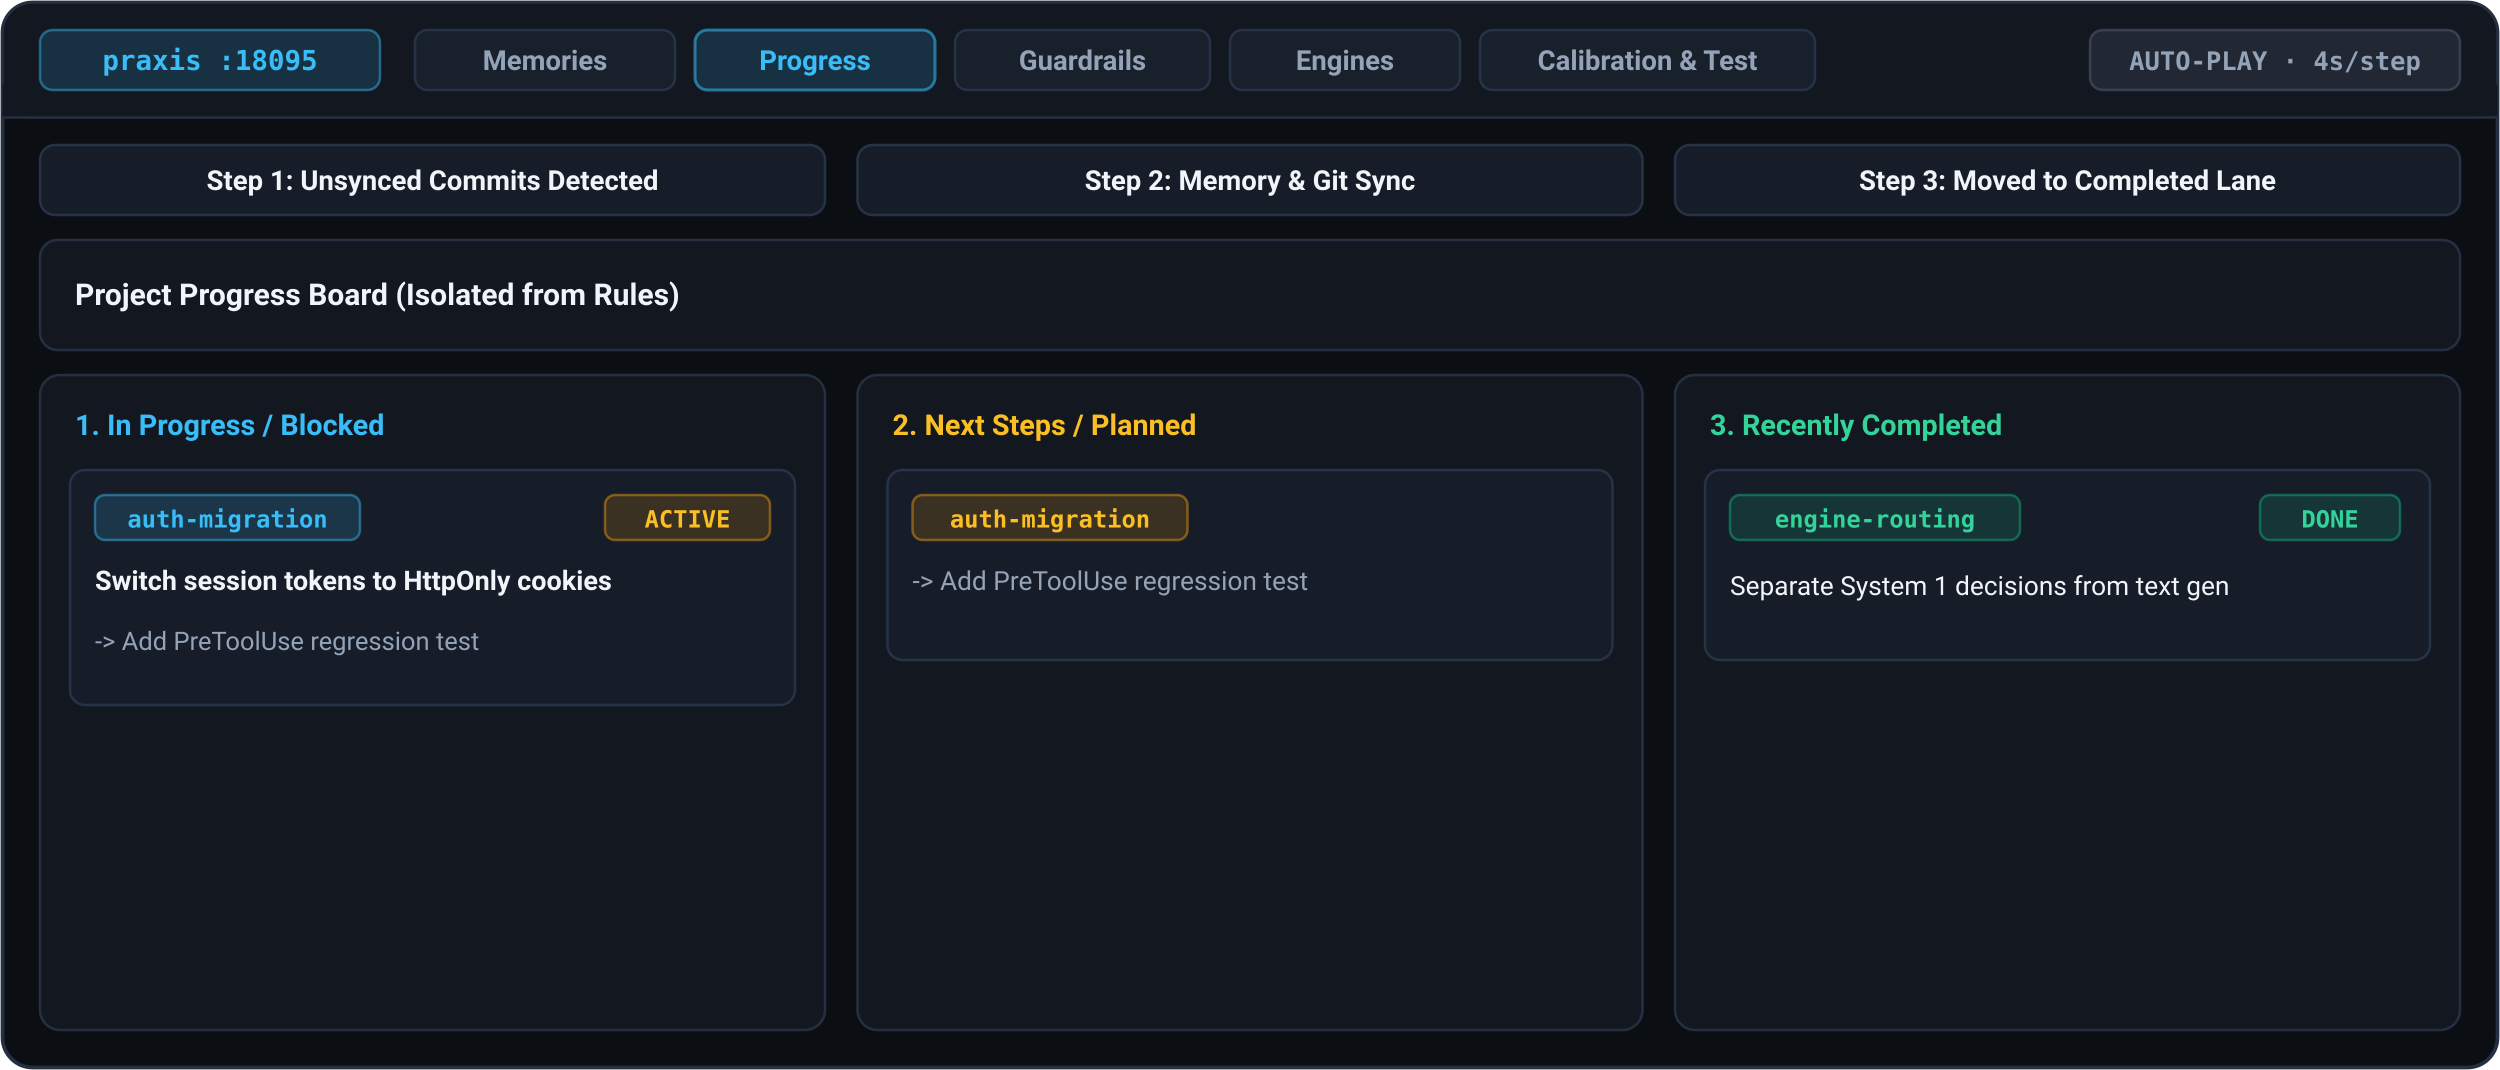
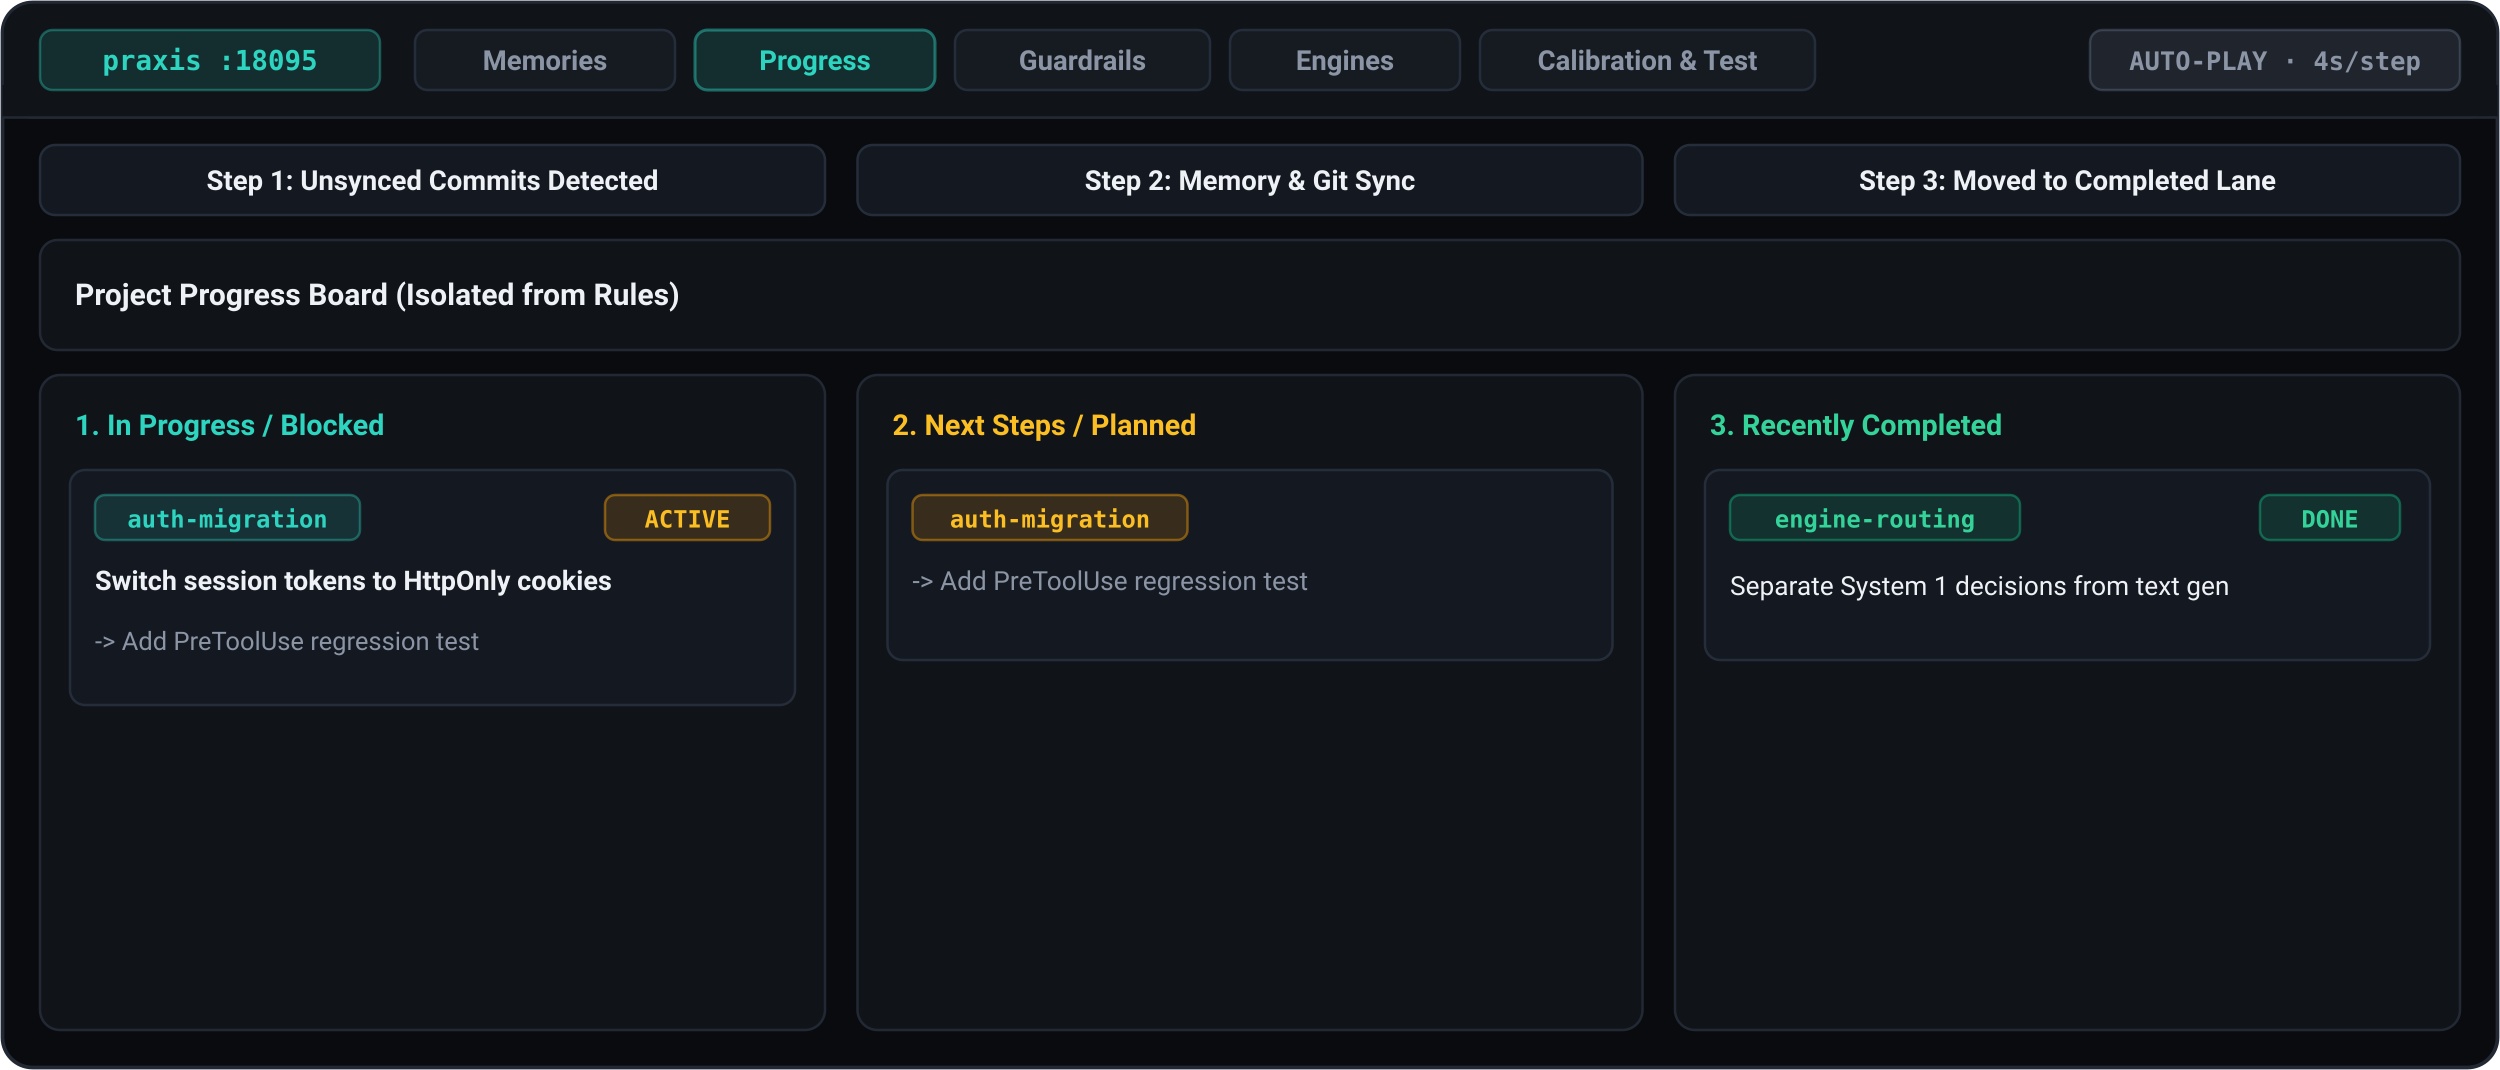
<svg xmlns="http://www.w3.org/2000/svg" viewBox="0 0 1000 428" width="100%" height="100%" role="img" aria-label="Praxis Console Tab 2 Progress Simulation">
  <style>
-     .outer { fill: #0b0e13; stroke: #243041; stroke-width: 1.5; }
-     .topbar { fill: #121720; stroke: #243041; stroke-width: 1; }
-     .card { fill: #121720; stroke: #243041; stroke-width: 1; }
-     .sub { fill: #161d28; stroke: #263346; stroke-width: 1; }
-     .sub-hi { fill: rgba(56, 189, 248, 0.10); stroke: rgba(56, 189, 248, 0.45); stroke-width: 1.2; }
+     .outer { fill: #090b0e; stroke: #222934; stroke-width: 1.5; }
+     .topbar { fill: #101318; stroke: #222934; stroke-width: 1; }
+     .card { fill: #101318; stroke: #222934; stroke-width: 1; }
+     .sub { fill: #141820; stroke: #252d3a; stroke-width: 1; }
+     .sub-hi { fill: rgba(45, 212, 191, 0.10); stroke: rgba(45, 212, 191, 0.36); stroke-width: 1.2; }
    .sub-ok { fill: rgba(16, 185, 129, 0.10); stroke: rgba(16, 185, 129, 0.45); stroke-width: 1.2; }
    .sub-warn { fill: rgba(245, 158, 11, 0.10); stroke: rgba(245, 158, 11, 0.45); stroke-width: 1.2; }
    .sub-err { fill: rgba(239, 68, 68, 0.10); stroke: rgba(239, 68, 68, 0.48); stroke-width: 1.2; }
-     .pill-idle { fill: #18202c; stroke: #263346; stroke-width: 1; }
-     .pill-act { fill: rgba(56, 189, 248, 0.16); stroke: rgba(56, 189, 248, 0.55); stroke-width: 1.2; }
+     .pill-idle { fill: #161b22; stroke: #252d3a; stroke-width: 1; }
+     .pill-act { fill: rgba(45, 212, 191, 0.14); stroke: rgba(45, 212, 191, 0.46); stroke-width: 1.2; }
    .b-ok { fill: rgba(16, 185, 129, 0.16); stroke: rgba(16, 185, 129, 0.45); stroke-width: 1; }
    .b-err { fill: rgba(239, 68, 68, 0.16); stroke: rgba(239, 68, 68, 0.45); stroke-width: 1; }
    .b-warn { fill: rgba(245, 158, 11, 0.16); stroke: rgba(245, 158, 11, 0.45); stroke-width: 1; }
-     .b-info { fill: rgba(56, 189, 248, 0.16); stroke: rgba(56, 189, 248, 0.45); stroke-width: 1; }
+     .b-info { fill: rgba(45, 212, 191, 0.14); stroke: rgba(45, 212, 191, 0.36); stroke-width: 1; }
    .b-mut { fill: rgba(100, 116, 139, 0.18); stroke: rgba(100, 116, 139, 0.4); stroke-width: 1; }
    .sans { font-family: -apple-system, BlinkMacSystemFont, "Segoe UI", "Apple SD Gothic Neo", "Noto Sans KR", "Malgun Gothic", Roboto, sans-serif; }
    .mono { font-family: "JetBrains Mono", "SF Mono", Menlo, Consolas, monospace; }
-     .t-pri { fill: #f1f5f9; }
-     .t-sec { fill: #94a3b8; }
-     .t-mut { fill: #64748b; }
-     .t-acc { fill: #38bdf8; }
+     .t-pri { fill: #eef2f6; }
+     .t-sec { fill: #8b95a5; }
+     .t-mut { fill: #606b7b; }
+     .t-acc { fill: #2dd4bf; }
    .t-ok { fill: #34d399; }
    .t-warn { fill: #fbbf24; }
    .t-err { fill: #f87171; }
-     .btn-pri { fill: #0284c7; stroke: #38bdf8; stroke-width: 1; }
+     .btn-pri { fill: #0f766e; stroke: #2dd4bf; stroke-width: 1; }

    /* 12s loop across 3 frames (4s per frame) */
    .f1, .f2, .f3 { opacity: 0; }
    .f1 { animation: loop1 12s infinite; }
    .f2 { animation: loop2 12s infinite; }
    .f3 { animation: loop3 12s infinite; }
    @keyframes loop1 { 0%, 31% { opacity: 1; } 34%, 100% { opacity: 0; } }
    @keyframes loop2 { 0%, 32% { opacity: 0; } 34%, 65% { opacity: 1; } 68%, 100% { opacity: 0; } }
    @keyframes loop3 { 0%, 66% { opacity: 0; } 68%, 98% { opacity: 1; } 100% { opacity: 0; } }
  </style>
  <rect class="outer" x="1" y="1" width="998" height="426" rx="12" />
  <rect class="topbar" x="1" y="1" width="998" height="46" rx="12" />
-   <rect x="1" y="34" width="998" height="13" fill="#121720" />
-   <line x1="1" y1="47" x2="999" y2="47" stroke="#243041" stroke-width="1" />
+   <rect x="1" y="34" width="998" height="13" fill="#101318" />
+   <line x1="1" y1="47" x2="999" y2="47" stroke="#222934" stroke-width="1" />
  <rect class="b-info" x="16" y="12" width="136" height="24" rx="5" />
  <text x="84" y="28" text-anchor="middle" class="mono t-acc" font-size="11" font-weight="700">praxis :18095</text>
  <rect class="pill-idle" x="166" y="12" width="104" height="24" rx="5" />
  <text x="218.0" y="28" text-anchor="middle" class="sans t-sec" font-size="11" font-weight="600">Memories</text>
  <rect class="pill-act" x="278" y="12" width="96" height="24" rx="5" />
  <text x="326.0" y="28" text-anchor="middle" class="sans t-acc" font-size="11" font-weight="700">Progress</text>
  <rect class="pill-idle" x="382" y="12" width="102" height="24" rx="5" />
  <text x="433.0" y="28" text-anchor="middle" class="sans t-sec" font-size="11" font-weight="600">Guardrails</text>
  <rect class="pill-idle" x="492" y="12" width="92" height="24" rx="5" />
  <text x="538.0" y="28" text-anchor="middle" class="sans t-sec" font-size="11" font-weight="600">Engines</text>
  <rect class="pill-idle" x="592" y="12" width="134" height="24" rx="5" />
  <text x="659.0" y="28" text-anchor="middle" class="sans t-sec" font-size="11" font-weight="600">Calibration &amp; Test</text>
  <rect class="b-mut" x="836" y="12" width="148" height="24" rx="5" />
  <text x="910" y="28" text-anchor="middle" class="mono t-sec" font-size="10.2" font-weight="600">AUTO-PLAY · 4s/step</text>
  <rect class="sub" x="16" y="58" width="314" height="28" rx="6" />
  <g class="f1">
    <rect class="sub-hi" x="16" y="58" width="314" height="28" rx="6" />
  </g>
  <text x="173" y="76" text-anchor="middle" class="sans t-pri" font-size="11" font-weight="600">Step 1: Unsynced Commits Detected</text>
  <rect class="sub" x="343" y="58" width="314" height="28" rx="6" />
  <g class="f2">
    <rect class="sub-hi" x="343" y="58" width="314" height="28" rx="6" />
  </g>
  <text x="500" y="76" text-anchor="middle" class="sans t-pri" font-size="11" font-weight="600">Step 2: Memory &amp; Git Sync</text>
  <rect class="sub" x="670" y="58" width="314" height="28" rx="6" />
  <g class="f3">
    <rect class="sub-hi" x="670" y="58" width="314" height="28" rx="6" />
  </g>
  <text x="827" y="76" text-anchor="middle" class="sans t-pri" font-size="11" font-weight="600">Step 3: Moved to Completed Lane</text>
  <rect class="card" x="16" y="96" width="968" height="44" rx="7" />
  <text x="30" y="122" class="sans t-pri" font-size="12" font-weight="700">Project Progress Board (Isolated from Rules)</text>
  <g class="f1">
    <rect class="b-warn" x="646" y="106" width="194" height="24" rx="5" />
    <text x="743" y="122" text-anchor="middle" class="mono t-warn" font-size="10.2" font-weight="700">Needs Sync · 1 commit</text>
    <rect class="pill-idle" x="848" y="106" width="124" height="24" rx="5" />
    <text x="910" y="122" text-anchor="middle" class="sans t-pri" font-size="10.5" font-weight="600">Sync Now</text>
  </g>
  <g class="f2">
    <rect class="b-warn" x="646" y="106" width="194" height="24" rx="5" />
    <text x="743" y="122" text-anchor="middle" class="mono t-warn" font-size="10.2" font-weight="700">Needs Sync · 1 commit</text>
    <rect class="btn-pri" x="848" y="106" width="124" height="24" rx="5" />
    <text x="910" y="122" text-anchor="middle" class="sans t-pri" font-size="10.5" font-weight="700">Sync Now</text>
  </g>
  <g class="f3">
    <rect class="b-ok" x="646" y="106" width="194" height="24" rx="5" />
    <text x="743" y="122" text-anchor="middle" class="mono t-ok" font-size="10.2" font-weight="700">In Sync · a106156</text>
    <rect class="pill-idle" x="848" y="106" width="124" height="24" rx="5" />
    <text x="910" y="122" text-anchor="middle" class="sans t-sec" font-size="10.5" font-weight="600">Sync Now</text>
  </g>
  <rect class="card" x="16" y="150" width="314" height="262" rx="8" />
  <text x="30" y="174" class="sans t-acc" font-size="11.5" font-weight="700">1. In Progress / Blocked</text>
  <rect class="sub" x="28" y="188" width="290" height="94" rx="6" />
  <rect class="b-info" x="38" y="198" width="106" height="18" rx="4" />
  <text x="91" y="211" text-anchor="middle" class="mono t-acc" font-size="9.5" font-weight="700">auth-migration</text>
  <rect class="b-warn" x="242" y="198" width="66" height="18" rx="4" />
  <text x="275" y="211" text-anchor="middle" class="mono t-warn" font-size="9.5" font-weight="700">ACTIVE</text>
  <text x="38" y="236" class="sans t-pri" font-size="10.8" font-weight="600">Switch session tokens to HttpOnly cookies</text>
  <text x="38" y="260" class="sans t-sec" font-size="10.2">-&gt; Add PreToolUse regression test</text>
  <g class="f1">
    <rect class="sub-warn" x="28" y="292" width="290" height="94" rx="6" />
    <rect class="b-warn" x="38" y="302" width="90" height="18" rx="4" />
    <text x="83" y="315" text-anchor="middle" class="mono t-warn" font-size="9.5" font-weight="700">ui-banner</text>
    <text x="38" y="340" class="sans t-pri" font-size="10.8" font-weight="600">Show top setup alert when unconfigured</text>
    <text x="38" y="364" class="sans t-sec" font-size="10.2">-&gt; Emit HTMX OOB clear on save</text>
  </g>
  <g class="f2">
    <rect class="sub-hi" x="28" y="292" width="290" height="94" rx="6" />
    <rect class="b-info" x="38" y="302" width="90" height="18" rx="4" />
    <text x="83" y="315" text-anchor="middle" class="mono t-acc" font-size="9.5" font-weight="700">ui-banner</text>
    <text x="38" y="340" class="sans t-pri" font-size="10.8" font-weight="600">Show top setup alert when unconfigured</text>
    <text x="38" y="364" class="sans t-acc" font-size="10.2" font-weight="600">Parsed HEAD diff &amp; linked commit a106156</text>
  </g>
  <rect class="card" x="343" y="150" width="314" height="262" rx="8" />
  <text x="357" y="174" class="sans t-warn" font-size="11.5" font-weight="700">2. Next Steps / Planned</text>
  <rect class="sub" x="355" y="188" width="290" height="76" rx="6" />
  <rect class="b-warn" x="365" y="198" width="110" height="18" rx="4" />
  <text x="420" y="211" text-anchor="middle" class="mono t-warn" font-size="9.5" font-weight="700">auth-migration</text>
  <text x="365" y="236" class="sans t-sec" font-size="10.5">-&gt; Add PreToolUse regression test</text>
  <rect class="card" x="670" y="150" width="314" height="262" rx="8" />
  <text x="684" y="174" class="sans t-ok" font-size="11.5" font-weight="700">3. Recently Completed</text>
  <rect class="sub" x="682" y="188" width="290" height="76" rx="6" />
  <rect class="b-ok" x="692" y="198" width="116" height="18" rx="4" />
  <text x="750" y="211" text-anchor="middle" class="mono t-ok" font-size="9.5" font-weight="700">engine-routing</text>
  <rect class="b-ok" x="904" y="198" width="56" height="18" rx="4" />
  <text x="932" y="211" text-anchor="middle" class="mono t-ok" font-size="9.5" font-weight="700">DONE</text>
  <text x="692" y="238" class="sans t-pri" font-size="10.5">Separate System 1 decisions from text gen</text>
  <g class="f3">
    <rect class="sub-ok" x="682" y="274" width="290" height="88" rx="6" />
    <rect class="b-ok" x="692" y="284" width="90" height="18" rx="4" />
    <text x="737" y="297" text-anchor="middle" class="mono t-ok" font-size="9.5" font-weight="700">ui-banner</text>
    <rect class="b-ok" x="886" y="284" width="74" height="18" rx="4" />
    <text x="923" y="297" text-anchor="middle" class="mono t-ok" font-size="9.5" font-weight="700">a106156</text>
    <text x="692" y="324" class="sans t-ok" font-size="10.8" font-weight="600">Show top setup alert when unconfigured</text>
    <text x="692" y="346" class="sans t-sec" font-size="10">Parsed HEAD diff &amp; linked commit a106156</text>
  </g>
</svg>
